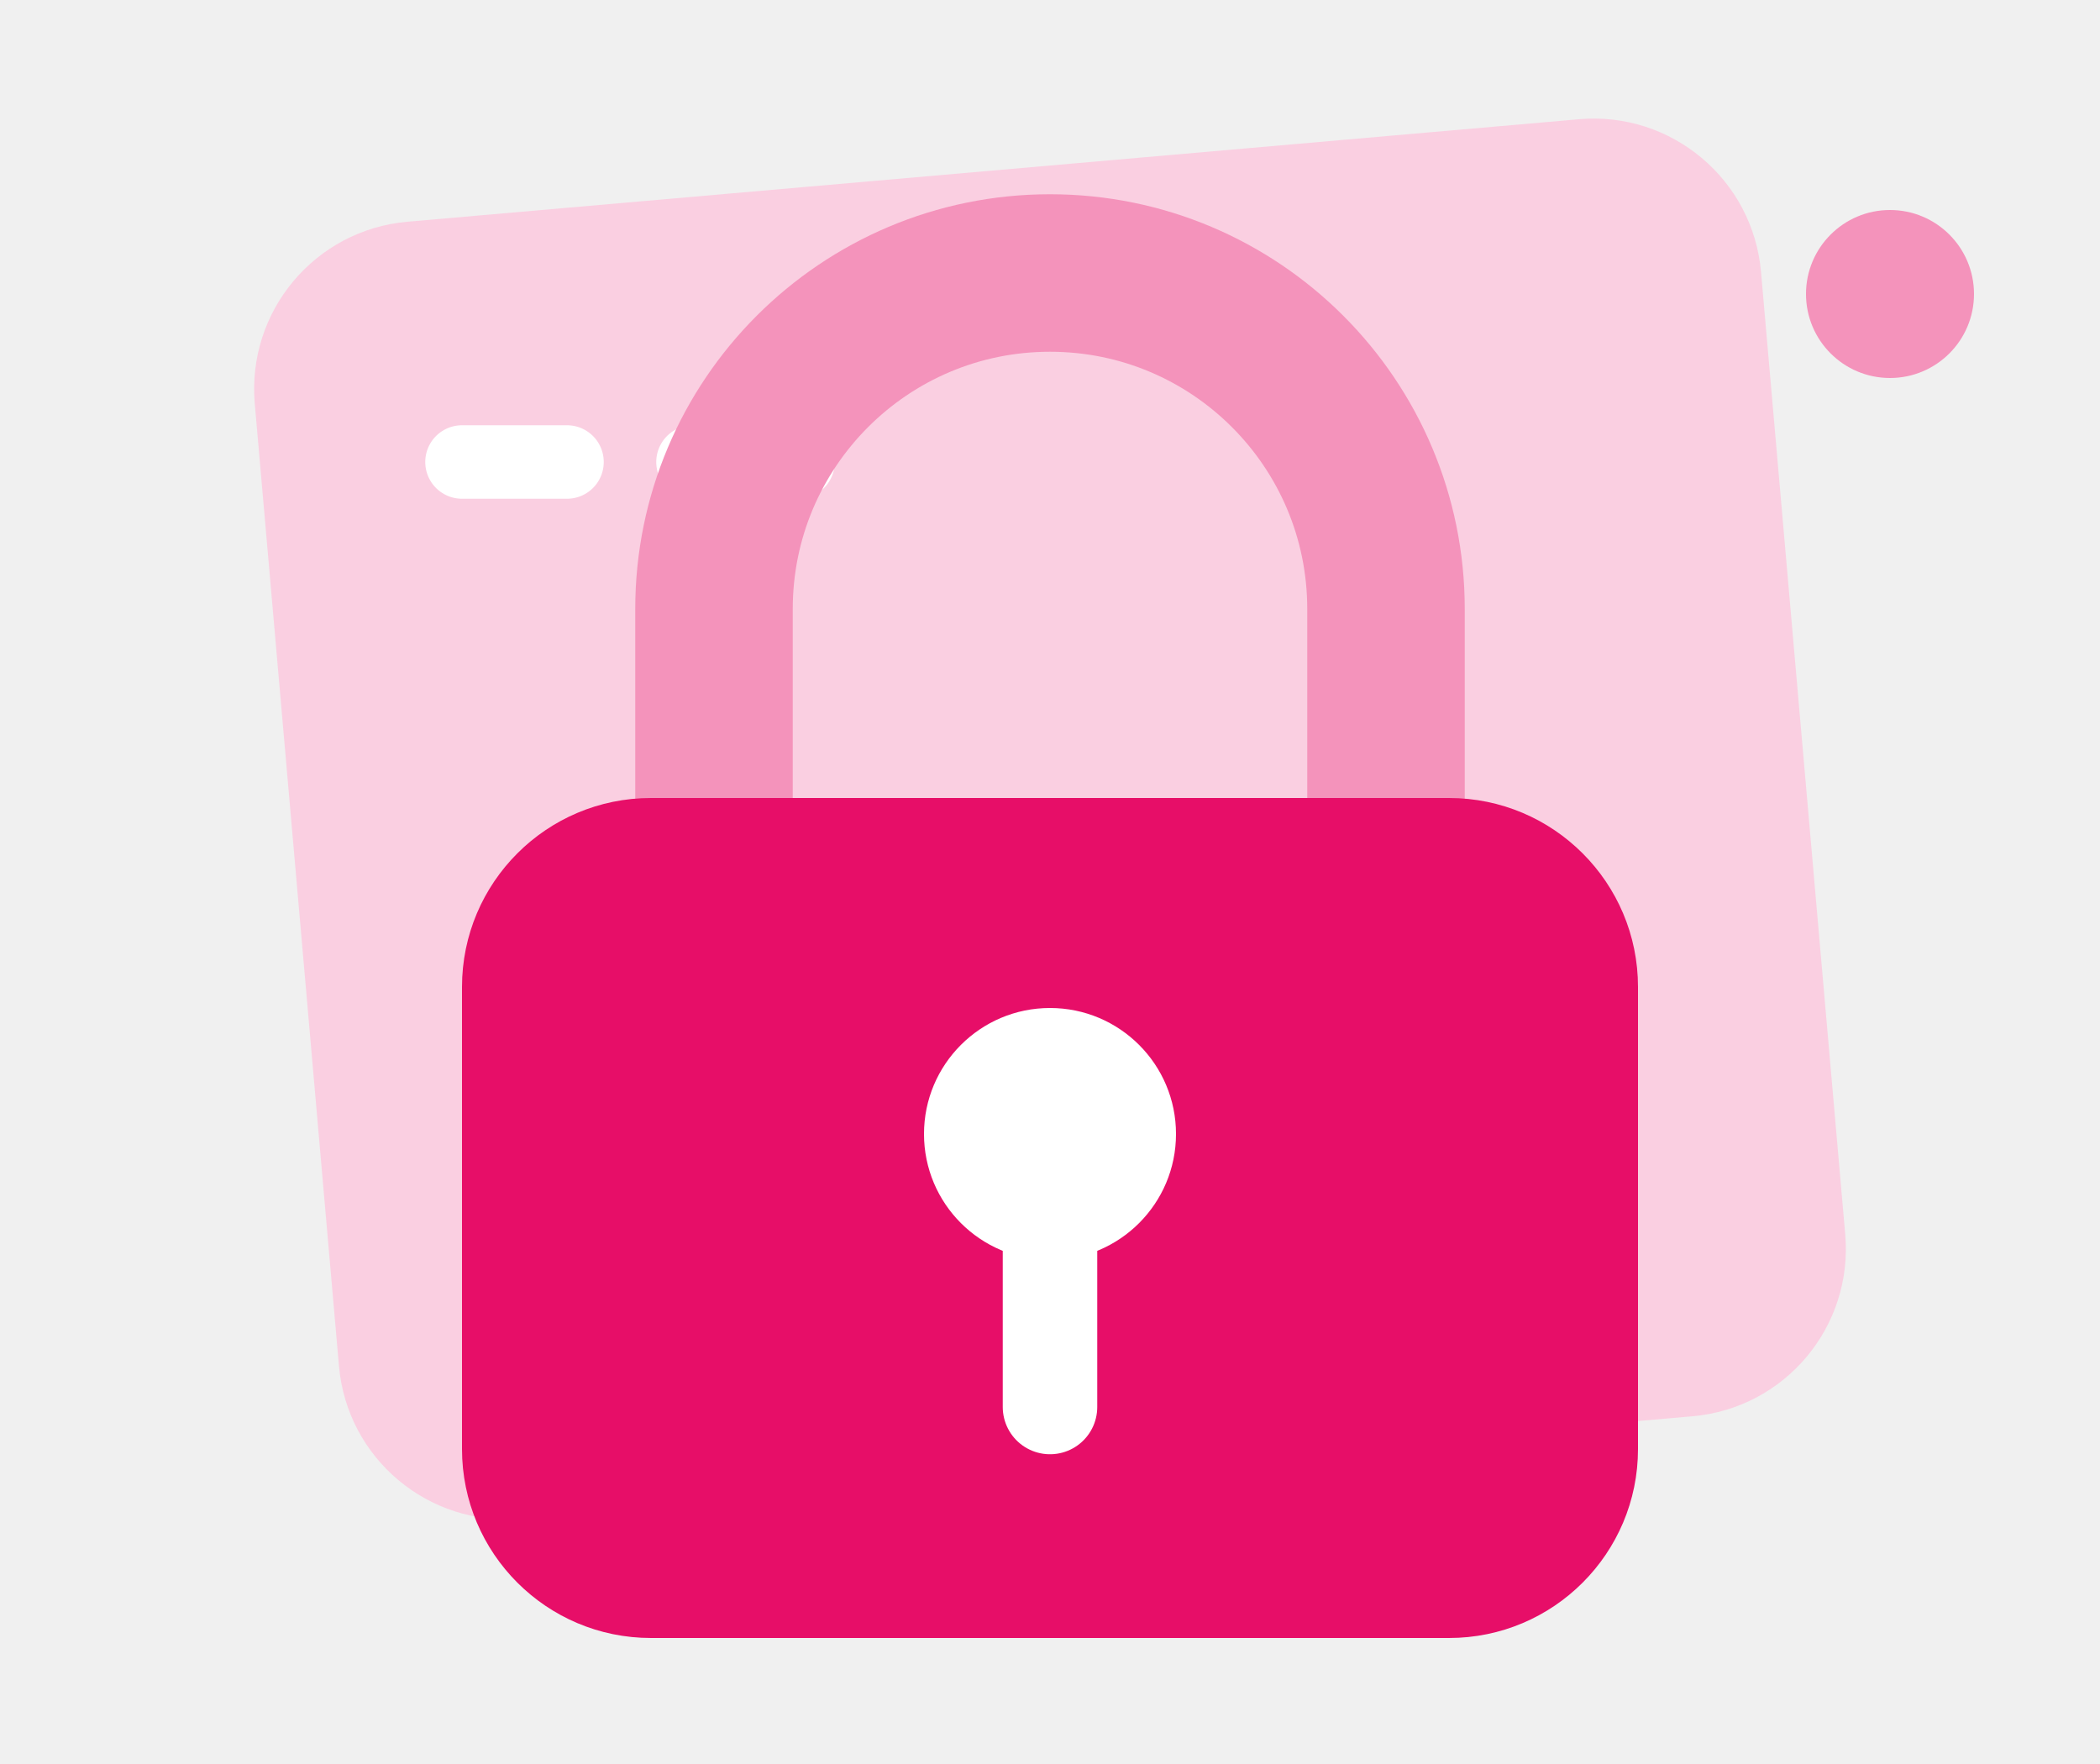
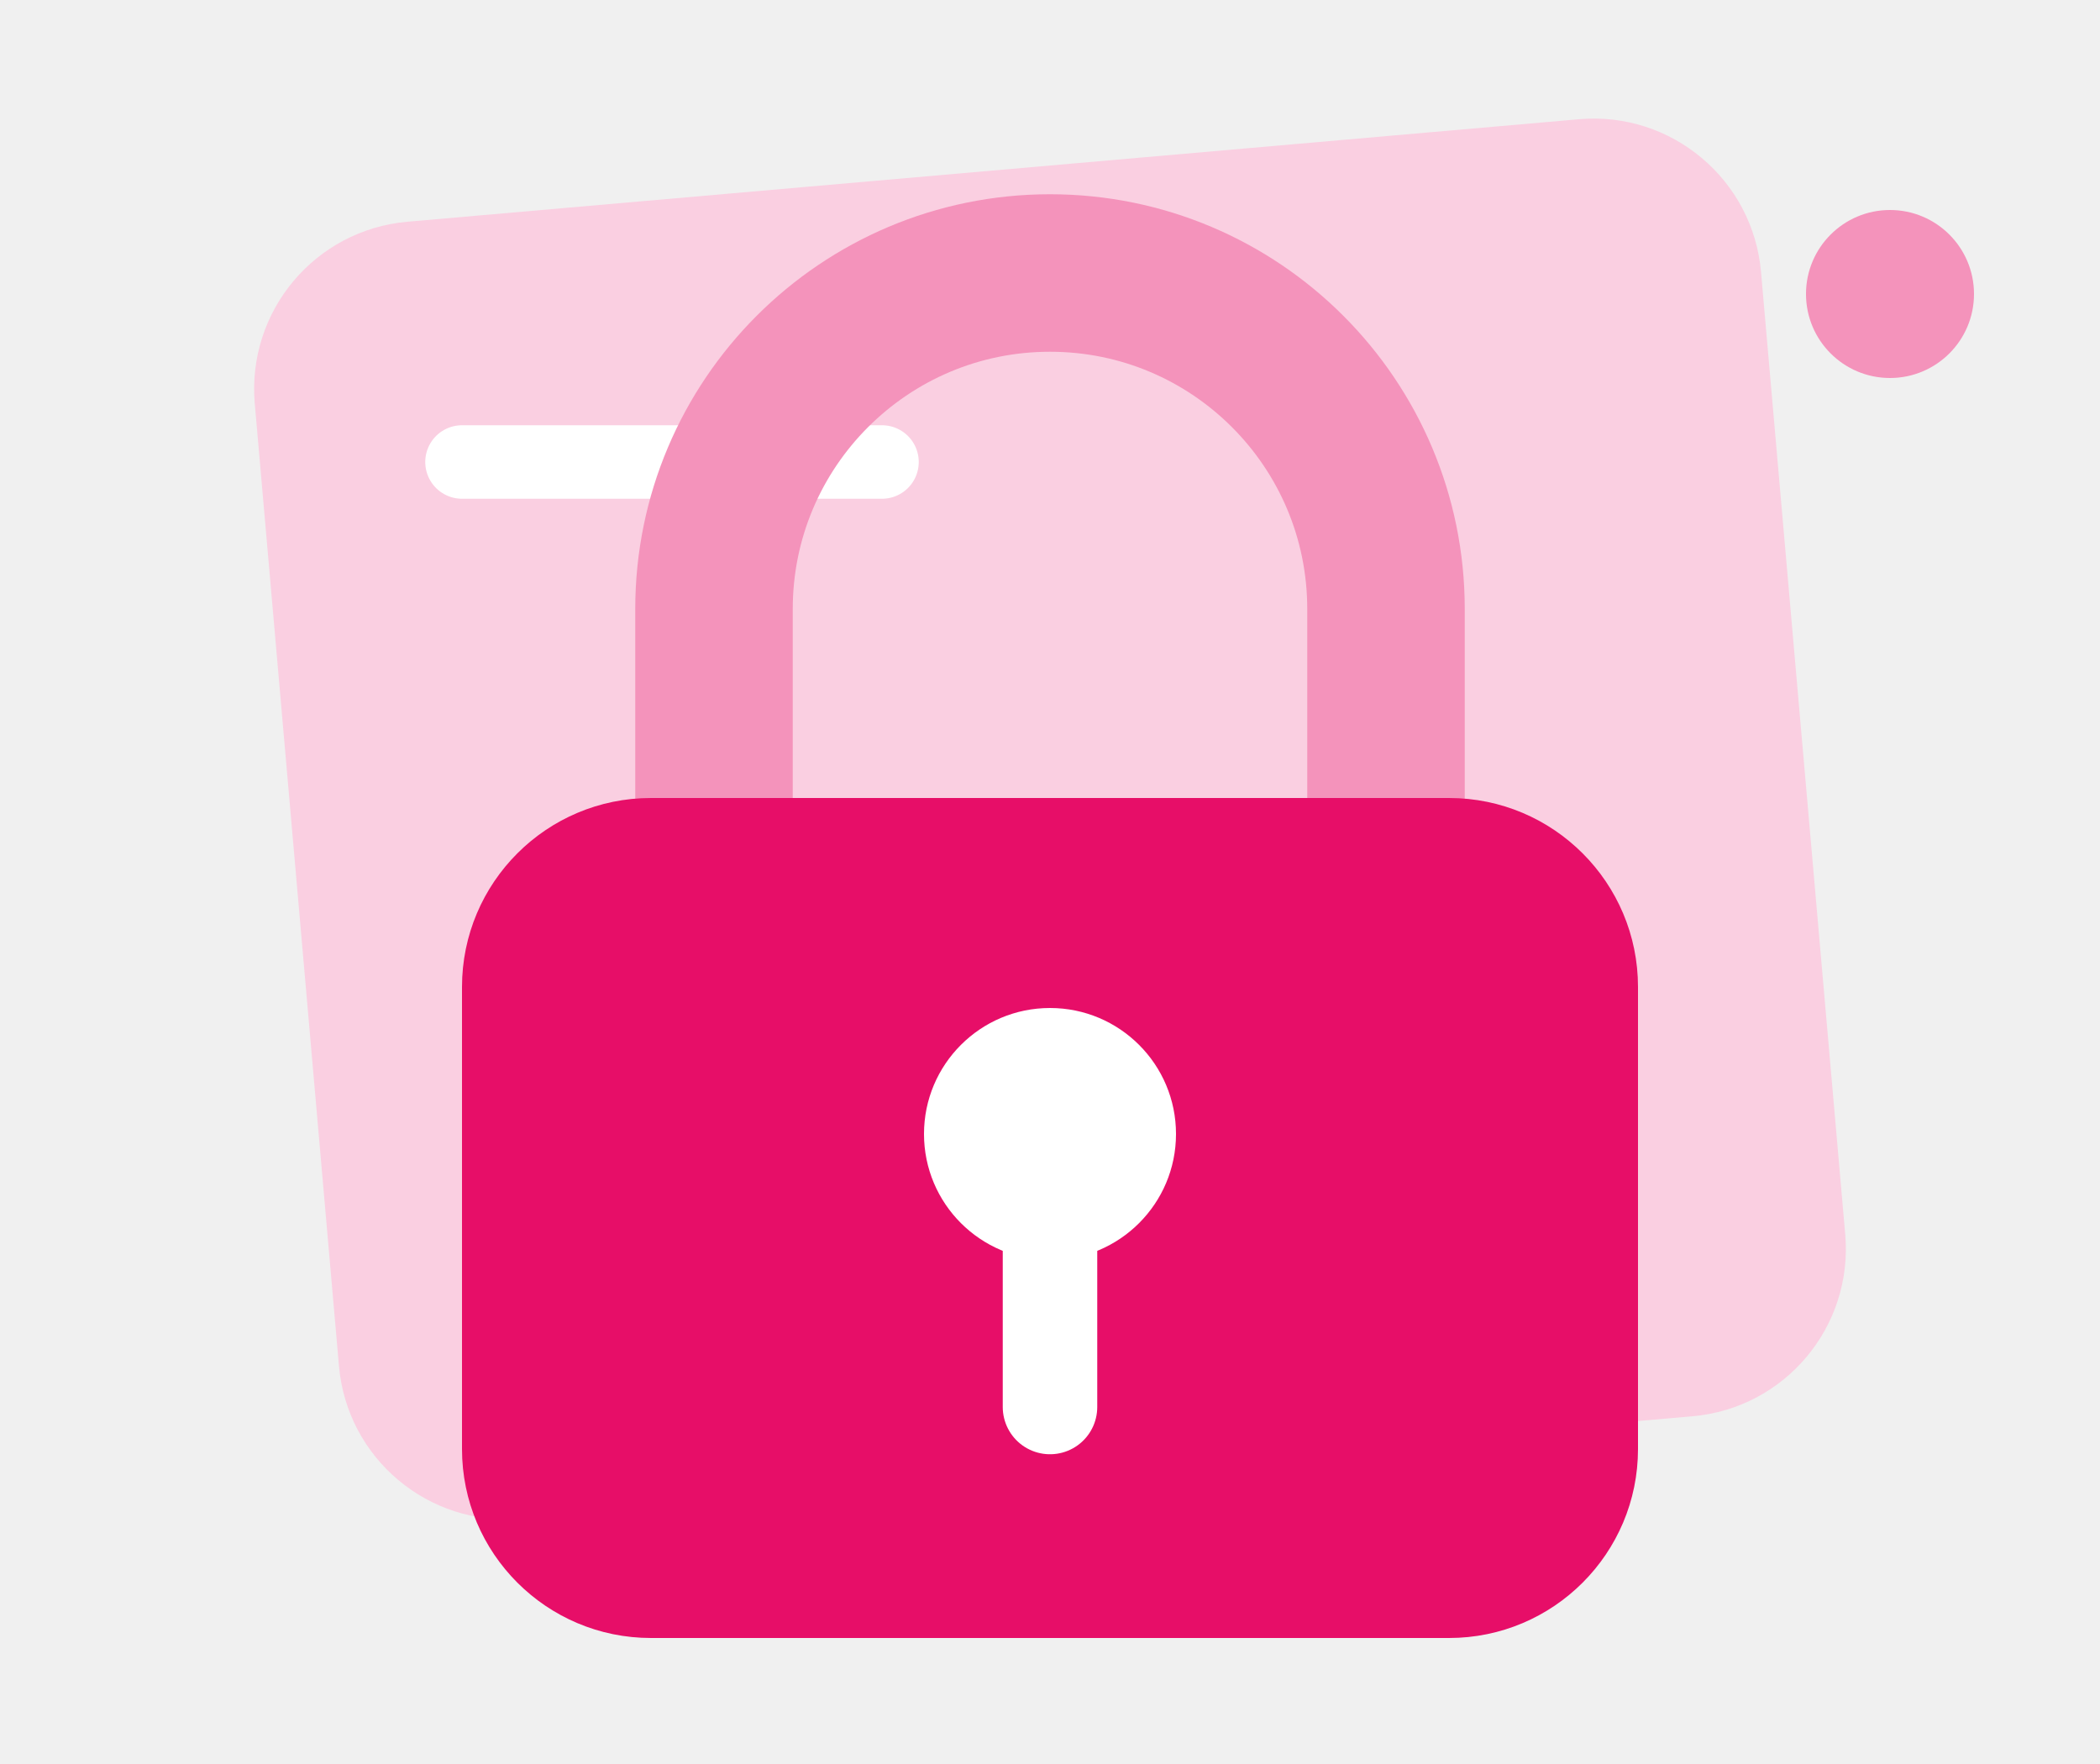
<svg xmlns="http://www.w3.org/2000/svg" width="100" height="84" viewBox="0 0 100 84" fill="none">
  <rect x="14" y="8" width="72" height="62" rx="8" transform="rotate(-5 50 39)" fill="#FACFE1" />
-   <path d="M22 22H42" stroke="white" stroke-width="3.5" stroke-linecap="round" stroke-dasharray="5 6" />
+   <path d="M22 22H42" stroke="white" stroke-width="3.5" stroke-linecap="round" />
  <path d="M34 40V29A16 16 0 0 1 66 29V40" stroke="#F493BB" stroke-width="7.5" />
  <rect x="22" y="38" width="56" height="40" rx="9" fill="#E70E68" />
  <circle cx="50" cy="54" r="6" fill="white" />
  <path d="M50 56V67" stroke="white" stroke-width="4.5" stroke-linecap="round" />
  <circle cx="90" cy="14" r="4" fill="#F493BB" />
</svg>
